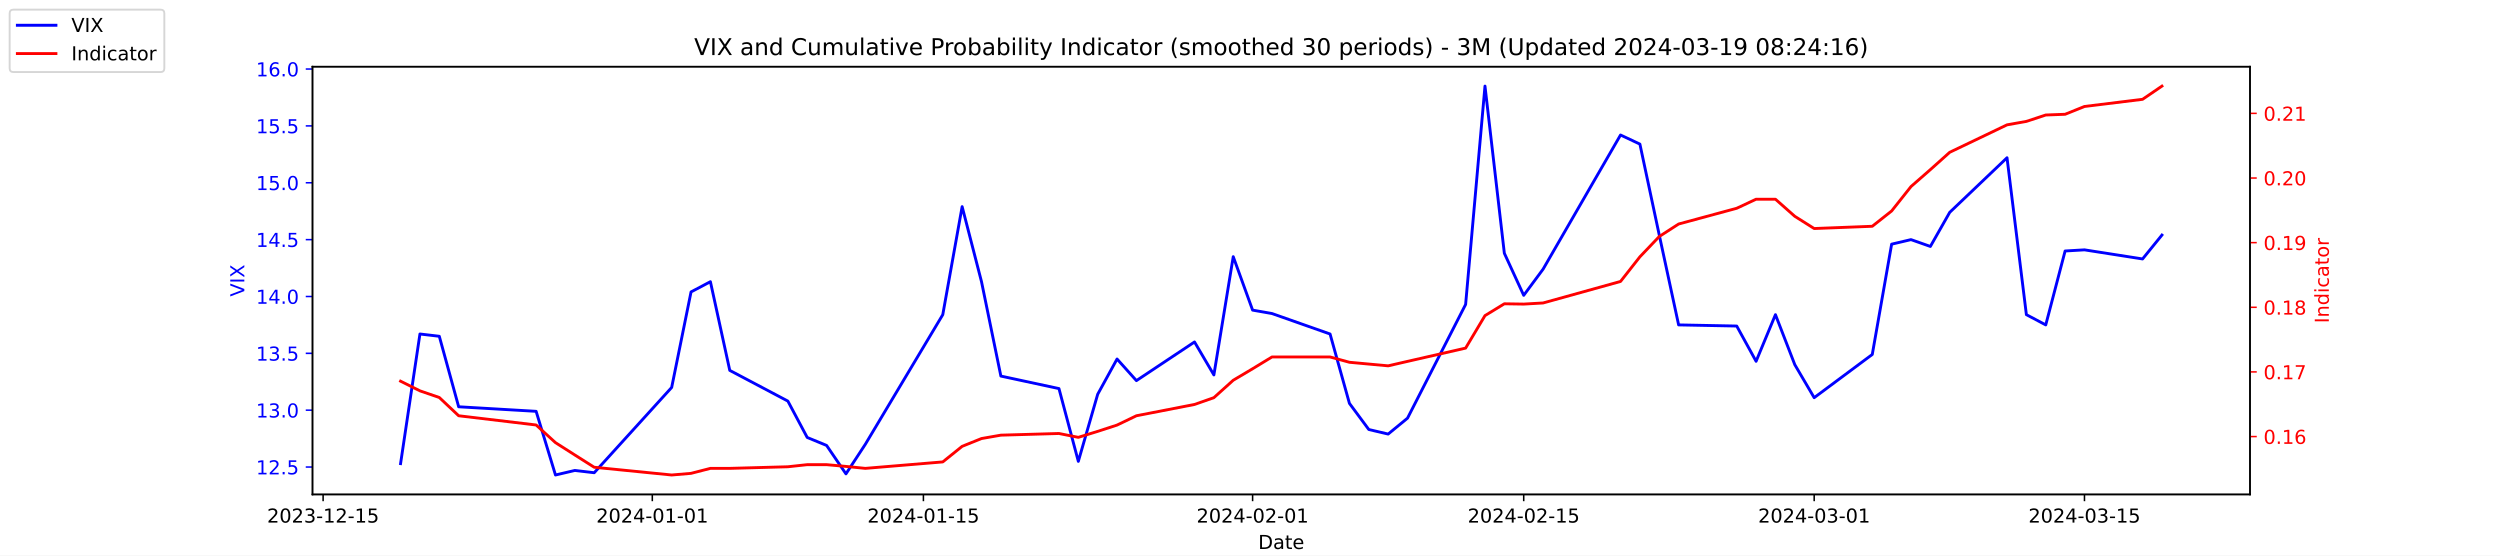
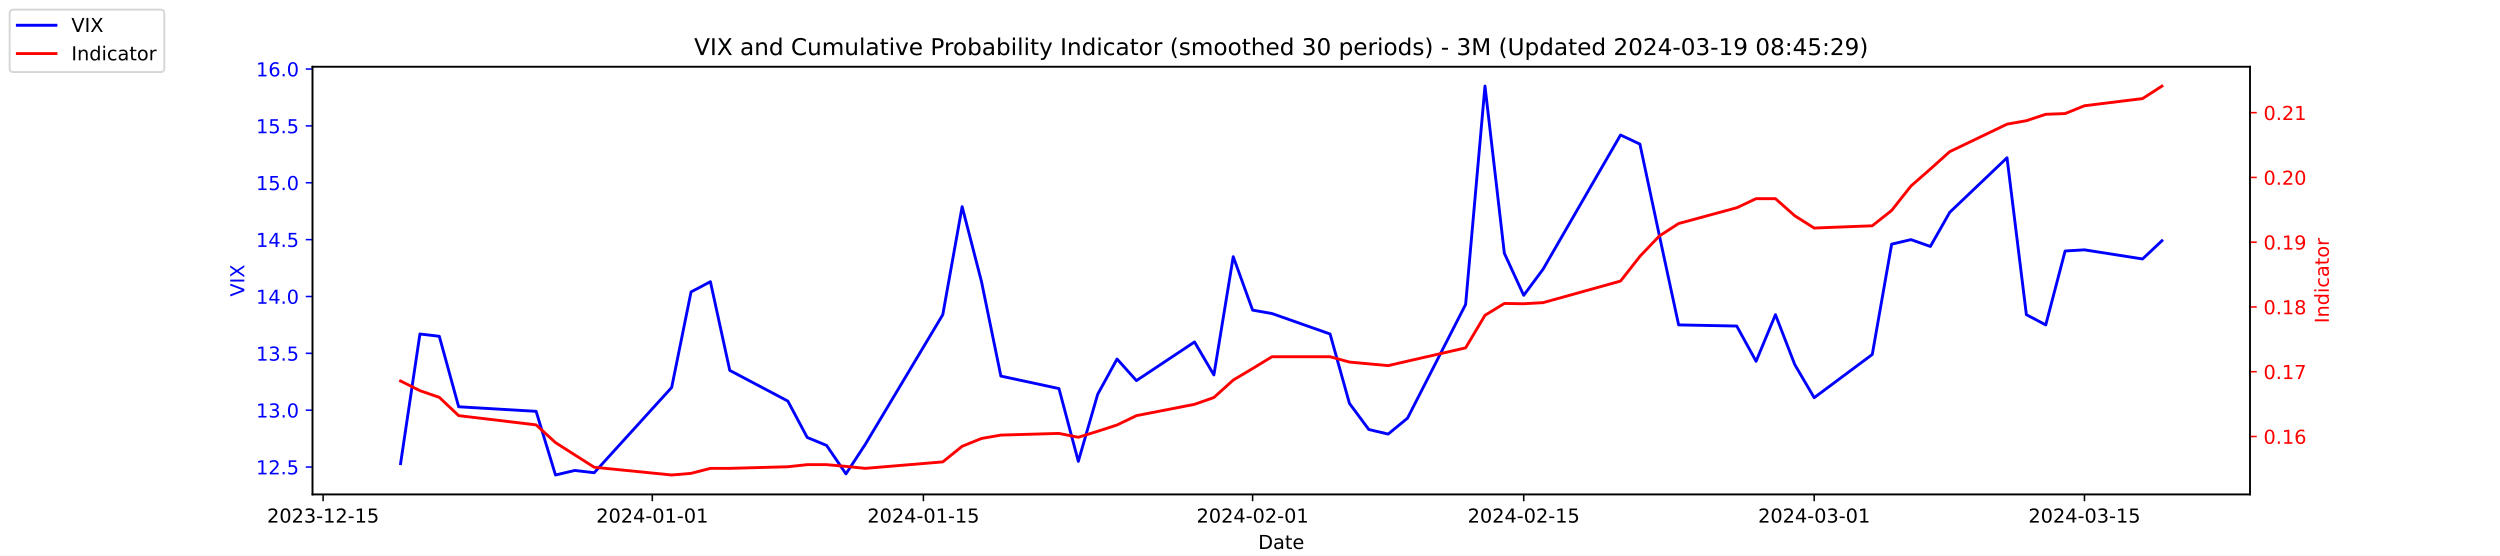
<svg xmlns="http://www.w3.org/2000/svg" xmlns:xlink="http://www.w3.org/1999/xlink" width="1296pt" height="288pt" viewBox="0 0 1296 288" version="1.1">
  <defs>
    <style type="text/css">*{stroke-linejoin: round; stroke-linecap: butt}</style>
  </defs>
  <g id="figure_1">
    <g id="patch_1">
      <path d="M 0 288  L 1296 288  L 1296 0  L 0 0  z " style="fill: #ffffff" />
    </g>
    <g id="axes_1">
      <g id="patch_2">
        <path d="M 162 256.32  L 1166.4 256.32  L 1166.4 34.56  L 162 34.56  z " style="fill: #ffffff" />
      </g>
      <g id="matplotlib.axis_1">
        <g id="xtick_1">
          <g id="line2d_1">
            <defs>
-               <path id="m2b3293a359" d="M 0 0  L 0 3.5  " style="stroke: #000000; stroke-width: 0.8" />
+               <path id="m2bf0162850" d="M 0 0  L 0 3.5  " style="stroke: #000000; stroke-width: 0.8" />
            </defs>
            <g>
-               <use xlink:href="#m2b3293a359" x="167.5" y="256.32" style="stroke: #000000; stroke-width: 0.8" />
+               <use xlink:href="#m2bf0162850" x="167.5" y="256.32" style="stroke: #000000; stroke-width: 0.8" />
            </g>
          </g>
          <g id="text_1">
            <g transform="translate(138.4425 270.9184) scale(0.1 -0.1)">
              <defs>
                <path id="DejaVuSans-32" d="M 1228 531  L 3431 531  L 3431 0  L 469 0  L 469 531  Q 828 903 1448 1529  Q 2069 2156 2228 2338  Q 2531 2678 2651 2914  Q 2772 3150 2772 3378  Q 2772 3750 2511 3984  Q 2250 4219 1831 4219  Q 1534 4219 1204 4116  Q 875 4013 500 3803  L 500 4441  Q 881 4594 1212 4672  Q 1544 4750 1819 4750  Q 2544 4750 2975 4387  Q 3406 4025 3406 3419  Q 3406 3131 3298 2873  Q 3191 2616 2906 2266  Q 2828 2175 2409 1742  Q 1991 1309 1228 531  z " transform="scale(0.015625)" />
                <path id="DejaVuSans-30" d="M 2034 4250  Q 1547 4250 1301 3770  Q 1056 3291 1056 2328  Q 1056 1369 1301 889  Q 1547 409 2034 409  Q 2525 409 2770 889  Q 3016 1369 3016 2328  Q 3016 3291 2770 3770  Q 2525 4250 2034 4250  z M 2034 4750  Q 2819 4750 3233 4129  Q 3647 3509 3647 2328  Q 3647 1150 3233 529  Q 2819 -91 2034 -91  Q 1250 -91 836 529  Q 422 1150 422 2328  Q 422 3509 836 4129  Q 1250 4750 2034 4750  z " transform="scale(0.015625)" />
                <path id="DejaVuSans-33" d="M 2597 2516  Q 3050 2419 3304 2112  Q 3559 1806 3559 1356  Q 3559 666 3084 287  Q 2609 -91 1734 -91  Q 1441 -91 1130 -33  Q 819 25 488 141  L 488 750  Q 750 597 1062 519  Q 1375 441 1716 441  Q 2309 441 2620 675  Q 2931 909 2931 1356  Q 2931 1769 2642 2001  Q 2353 2234 1838 2234  L 1294 2234  L 1294 2753  L 1863 2753  Q 2328 2753 2575 2939  Q 2822 3125 2822 3475  Q 2822 3834 2567 4026  Q 2313 4219 1838 4219  Q 1578 4219 1281 4162  Q 984 4106 628 3988  L 628 4550  Q 988 4650 1302 4700  Q 1616 4750 1894 4750  Q 2613 4750 3031 4423  Q 3450 4097 3450 3541  Q 3450 3153 3228 2886  Q 3006 2619 2597 2516  z " transform="scale(0.015625)" />
                <path id="DejaVuSans-2d" d="M 313 2009  L 1997 2009  L 1997 1497  L 313 1497  L 313 2009  z " transform="scale(0.015625)" />
                <path id="DejaVuSans-31" d="M 794 531  L 1825 531  L 1825 4091  L 703 3866  L 703 4441  L 1819 4666  L 2450 4666  L 2450 531  L 3481 531  L 3481 0  L 794 0  L 794 531  z " transform="scale(0.015625)" />
                <path id="DejaVuSans-35" d="M 691 4666  L 3169 4666  L 3169 4134  L 1269 4134  L 1269 2991  Q 1406 3038 1543 3061  Q 1681 3084 1819 3084  Q 2600 3084 3056 2656  Q 3513 2228 3513 1497  Q 3513 744 3044 326  Q 2575 -91 1722 -91  Q 1428 -91 1123 -41  Q 819 9 494 109  L 494 744  Q 775 591 1075 516  Q 1375 441 1709 441  Q 2250 441 2565 725  Q 2881 1009 2881 1497  Q 2881 1984 2565 2268  Q 2250 2553 1709 2553  Q 1456 2553 1204 2497  Q 953 2441 691 2322  L 691 4666  z " transform="scale(0.015625)" />
              </defs>
              <use xlink:href="#DejaVuSans-32" />
              <use xlink:href="#DejaVuSans-30" x="63.623" />
              <use xlink:href="#DejaVuSans-32" x="127.246" />
              <use xlink:href="#DejaVuSans-33" x="190.869" />
              <use xlink:href="#DejaVuSans-2d" x="254.492" />
              <use xlink:href="#DejaVuSans-31" x="290.576" />
              <use xlink:href="#DejaVuSans-32" x="354.199" />
              <use xlink:href="#DejaVuSans-2d" x="417.822" />
              <use xlink:href="#DejaVuSans-31" x="453.906" />
              <use xlink:href="#DejaVuSans-35" x="517.529" />
            </g>
          </g>
        </g>
        <g id="xtick_2">
          <g id="line2d_2">
            <g>
-               <use xlink:href="#m2b3293a359" x="338.156" y="256.32" style="stroke: #000000; stroke-width: 0.8" />
+               <use xlink:href="#m2bf0162850" x="338.156" y="256.32" style="stroke: #000000; stroke-width: 0.8" />
            </g>
          </g>
          <g id="text_2">
            <g transform="translate(309.098 270.9184) scale(0.1 -0.1)">
              <defs>
                <path id="DejaVuSans-34" d="M 2419 4116  L 825 1625  L 2419 1625  L 2419 4116  z M 2253 4666  L 3047 4666  L 3047 1625  L 3713 1625  L 3713 1100  L 3047 1100  L 3047 0  L 2419 0  L 2419 1100  L 313 1100  L 313 1709  L 2253 4666  z " transform="scale(0.015625)" />
              </defs>
              <use xlink:href="#DejaVuSans-32" />
              <use xlink:href="#DejaVuSans-30" x="63.623" />
              <use xlink:href="#DejaVuSans-32" x="127.246" />
              <use xlink:href="#DejaVuSans-34" x="190.869" />
              <use xlink:href="#DejaVuSans-2d" x="254.492" />
              <use xlink:href="#DejaVuSans-30" x="290.576" />
              <use xlink:href="#DejaVuSans-31" x="354.199" />
              <use xlink:href="#DejaVuSans-2d" x="417.822" />
              <use xlink:href="#DejaVuSans-30" x="453.906" />
              <use xlink:href="#DejaVuSans-31" x="517.529" />
            </g>
          </g>
        </g>
        <g id="xtick_3">
          <g id="line2d_3">
            <g>
-               <use xlink:href="#m2b3293a359" x="478.696" y="256.32" style="stroke: #000000; stroke-width: 0.8" />
+               <use xlink:href="#m2bf0162850" x="478.696" y="256.32" style="stroke: #000000; stroke-width: 0.8" />
            </g>
          </g>
          <g id="text_3">
            <g transform="translate(449.6379 270.9184) scale(0.1 -0.1)">
              <use xlink:href="#DejaVuSans-32" />
              <use xlink:href="#DejaVuSans-30" x="63.623" />
              <use xlink:href="#DejaVuSans-32" x="127.246" />
              <use xlink:href="#DejaVuSans-34" x="190.869" />
              <use xlink:href="#DejaVuSans-2d" x="254.492" />
              <use xlink:href="#DejaVuSans-30" x="290.576" />
              <use xlink:href="#DejaVuSans-31" x="354.199" />
              <use xlink:href="#DejaVuSans-2d" x="417.822" />
              <use xlink:href="#DejaVuSans-31" x="453.906" />
              <use xlink:href="#DejaVuSans-35" x="517.529" />
            </g>
          </g>
        </g>
        <g id="xtick_4">
          <g id="line2d_4">
            <g>
-               <use xlink:href="#m2b3293a359" x="649.351" y="256.32" style="stroke: #000000; stroke-width: 0.8" />
+               <use xlink:href="#m2bf0162850" x="649.351" y="256.32" style="stroke: #000000; stroke-width: 0.8" />
            </g>
          </g>
          <g id="text_4">
            <g transform="translate(620.2935 270.9184) scale(0.1 -0.1)">
              <use xlink:href="#DejaVuSans-32" />
              <use xlink:href="#DejaVuSans-30" x="63.623" />
              <use xlink:href="#DejaVuSans-32" x="127.246" />
              <use xlink:href="#DejaVuSans-34" x="190.869" />
              <use xlink:href="#DejaVuSans-2d" x="254.492" />
              <use xlink:href="#DejaVuSans-30" x="290.576" />
              <use xlink:href="#DejaVuSans-32" x="354.199" />
              <use xlink:href="#DejaVuSans-2d" x="417.822" />
              <use xlink:href="#DejaVuSans-30" x="453.906" />
              <use xlink:href="#DejaVuSans-31" x="517.529" />
            </g>
          </g>
        </g>
        <g id="xtick_5">
          <g id="line2d_5">
            <g>
-               <use xlink:href="#m2b3293a359" x="789.891" y="256.32" style="stroke: #000000; stroke-width: 0.8" />
+               <use xlink:href="#m2bf0162850" x="789.891" y="256.32" style="stroke: #000000; stroke-width: 0.8" />
            </g>
          </g>
          <g id="text_5">
            <g transform="translate(760.8334 270.9184) scale(0.1 -0.1)">
              <use xlink:href="#DejaVuSans-32" />
              <use xlink:href="#DejaVuSans-30" x="63.623" />
              <use xlink:href="#DejaVuSans-32" x="127.246" />
              <use xlink:href="#DejaVuSans-34" x="190.869" />
              <use xlink:href="#DejaVuSans-2d" x="254.492" />
              <use xlink:href="#DejaVuSans-30" x="290.576" />
              <use xlink:href="#DejaVuSans-32" x="354.199" />
              <use xlink:href="#DejaVuSans-2d" x="417.822" />
              <use xlink:href="#DejaVuSans-31" x="453.906" />
              <use xlink:href="#DejaVuSans-35" x="517.529" />
            </g>
          </g>
        </g>
        <g id="xtick_6">
          <g id="line2d_6">
            <g>
-               <use xlink:href="#m2b3293a359" x="940.47" y="256.32" style="stroke: #000000; stroke-width: 0.8" />
+               <use xlink:href="#m2bf0162850" x="940.47" y="256.32" style="stroke: #000000; stroke-width: 0.8" />
            </g>
          </g>
          <g id="text_6">
            <g transform="translate(911.4118 270.9184) scale(0.1 -0.1)">
              <use xlink:href="#DejaVuSans-32" />
              <use xlink:href="#DejaVuSans-30" x="63.623" />
              <use xlink:href="#DejaVuSans-32" x="127.246" />
              <use xlink:href="#DejaVuSans-34" x="190.869" />
              <use xlink:href="#DejaVuSans-2d" x="254.492" />
              <use xlink:href="#DejaVuSans-30" x="290.576" />
              <use xlink:href="#DejaVuSans-33" x="354.199" />
              <use xlink:href="#DejaVuSans-2d" x="417.822" />
              <use xlink:href="#DejaVuSans-30" x="453.906" />
              <use xlink:href="#DejaVuSans-31" x="517.529" />
            </g>
          </g>
        </g>
        <g id="xtick_7">
          <g id="line2d_7">
            <g>
-               <use xlink:href="#m2b3293a359" x="1080.591" y="256.32" style="stroke: #000000; stroke-width: 0.8" />
+               <use xlink:href="#m2bf0162850" x="1080.591" y="256.32" style="stroke: #000000; stroke-width: 0.8" />
            </g>
          </g>
          <g id="text_7">
            <g transform="translate(1051.533 270.9184) scale(0.1 -0.1)">
              <use xlink:href="#DejaVuSans-32" />
              <use xlink:href="#DejaVuSans-30" x="63.623" />
              <use xlink:href="#DejaVuSans-32" x="127.246" />
              <use xlink:href="#DejaVuSans-34" x="190.869" />
              <use xlink:href="#DejaVuSans-2d" x="254.492" />
              <use xlink:href="#DejaVuSans-30" x="290.576" />
              <use xlink:href="#DejaVuSans-33" x="354.199" />
              <use xlink:href="#DejaVuSans-2d" x="417.822" />
              <use xlink:href="#DejaVuSans-31" x="453.906" />
              <use xlink:href="#DejaVuSans-35" x="517.529" />
            </g>
          </g>
        </g>
        <g id="text_8">
          <g transform="translate(652.2492 284.5966) scale(0.1 -0.1)">
            <defs>
              <path id="DejaVuSans-44" d="M 1259 4147  L 1259 519  L 2022 519  Q 2988 519 3436 956  Q 3884 1394 3884 2338  Q 3884 3275 3436 3711  Q 2988 4147 2022 4147  L 1259 4147  z M 628 4666  L 1925 4666  Q 3281 4666 3915 4102  Q 4550 3538 4550 2338  Q 4550 1131 3912 565  Q 3275 0 1925 0  L 628 0  L 628 4666  z " transform="scale(0.015625)" />
              <path id="DejaVuSans-61" d="M 2194 1759  Q 1497 1759 1228 1600  Q 959 1441 959 1056  Q 959 750 1161 570  Q 1363 391 1709 391  Q 2188 391 2477 730  Q 2766 1069 2766 1631  L 2766 1759  L 2194 1759  z M 3341 1997  L 3341 0  L 2766 0  L 2766 531  Q 2569 213 2275 61  Q 1981 -91 1556 -91  Q 1019 -91 701 211  Q 384 513 384 1019  Q 384 1609 779 1909  Q 1175 2209 1959 2209  L 2766 2209  L 2766 2266  Q 2766 2663 2505 2880  Q 2244 3097 1772 3097  Q 1472 3097 1187 3025  Q 903 2953 641 2809  L 641 3341  Q 956 3463 1253 3523  Q 1550 3584 1831 3584  Q 2591 3584 2966 3190  Q 3341 2797 3341 1997  z " transform="scale(0.015625)" />
              <path id="DejaVuSans-74" d="M 1172 4494  L 1172 3500  L 2356 3500  L 2356 3053  L 1172 3053  L 1172 1153  Q 1172 725 1289 603  Q 1406 481 1766 481  L 2356 481  L 2356 0  L 1766 0  Q 1100 0 847 248  Q 594 497 594 1153  L 594 3053  L 172 3053  L 172 3500  L 594 3500  L 594 4494  L 1172 4494  z " transform="scale(0.015625)" />
              <path id="DejaVuSans-65" d="M 3597 1894  L 3597 1613  L 953 1613  Q 991 1019 1311 708  Q 1631 397 2203 397  Q 2534 397 2845 478  Q 3156 559 3463 722  L 3463 178  Q 3153 47 2828 -22  Q 2503 -91 2169 -91  Q 1331 -91 842 396  Q 353 884 353 1716  Q 353 2575 817 3079  Q 1281 3584 2069 3584  Q 2775 3584 3186 3129  Q 3597 2675 3597 1894  z M 3022 2063  Q 3016 2534 2758 2815  Q 2500 3097 2075 3097  Q 1594 3097 1305 2825  Q 1016 2553 972 2059  L 3022 2063  z " transform="scale(0.015625)" />
            </defs>
            <use xlink:href="#DejaVuSans-44" />
            <use xlink:href="#DejaVuSans-61" x="77.002" />
            <use xlink:href="#DejaVuSans-74" x="138.281" />
            <use xlink:href="#DejaVuSans-65" x="177.49" />
          </g>
        </g>
      </g>
      <g id="matplotlib.axis_2">
        <g id="ytick_1">
          <g id="line2d_8">
            <defs>
-               <path id="m895f88e150" d="M 0 0  L -3.5 0  " style="stroke: #0000ff; stroke-width: 0.8" />
+               <path id="m5b3fc1b1dc" d="M 0 0  L -3.5 0  " style="stroke: #0000ff; stroke-width: 0.8" />
            </defs>
            <g>
-               <use xlink:href="#m895f88e150" x="162" y="242.114" style="fill: #0000ff; stroke: #0000ff; stroke-width: 0.8" />
+               <use xlink:href="#m5b3fc1b1dc" x="162" y="242.114" style="fill: #0000ff; stroke: #0000ff; stroke-width: 0.8" />
            </g>
          </g>
          <g id="text_9">
            <g style="fill: #0000ff" transform="translate(132.7344 245.9129) scale(0.1 -0.1)">
              <defs>
                <path id="DejaVuSans-2e" d="M 684 794  L 1344 794  L 1344 0  L 684 0  L 684 794  z " transform="scale(0.015625)" />
              </defs>
              <use xlink:href="#DejaVuSans-31" />
              <use xlink:href="#DejaVuSans-32" x="63.623" />
              <use xlink:href="#DejaVuSans-2e" x="127.246" />
              <use xlink:href="#DejaVuSans-35" x="159.033" />
            </g>
          </g>
        </g>
        <g id="ytick_2">
          <g id="line2d_9">
            <g>
-               <use xlink:href="#m895f88e150" x="162" y="212.64" style="fill: #0000ff; stroke: #0000ff; stroke-width: 0.8" />
+               <use xlink:href="#m5b3fc1b1dc" x="162" y="212.64" style="fill: #0000ff; stroke: #0000ff; stroke-width: 0.8" />
            </g>
          </g>
          <g id="text_10">
            <g style="fill: #0000ff" transform="translate(132.7344 216.4392) scale(0.1 -0.1)">
              <use xlink:href="#DejaVuSans-31" />
              <use xlink:href="#DejaVuSans-33" x="63.623" />
              <use xlink:href="#DejaVuSans-2e" x="127.246" />
              <use xlink:href="#DejaVuSans-30" x="159.033" />
            </g>
          </g>
        </g>
        <g id="ytick_3">
          <g id="line2d_10">
            <g>
-               <use xlink:href="#m895f88e150" x="162" y="183.166" style="fill: #0000ff; stroke: #0000ff; stroke-width: 0.8" />
+               <use xlink:href="#m5b3fc1b1dc" x="162" y="183.166" style="fill: #0000ff; stroke: #0000ff; stroke-width: 0.8" />
            </g>
          </g>
          <g id="text_11">
            <g style="fill: #0000ff" transform="translate(132.7344 186.9656) scale(0.1 -0.1)">
              <use xlink:href="#DejaVuSans-31" />
              <use xlink:href="#DejaVuSans-33" x="63.623" />
              <use xlink:href="#DejaVuSans-2e" x="127.246" />
              <use xlink:href="#DejaVuSans-35" x="159.033" />
            </g>
          </g>
        </g>
        <g id="ytick_4">
          <g id="line2d_11">
            <g>
-               <use xlink:href="#m895f88e150" x="162" y="153.693" style="fill: #0000ff; stroke: #0000ff; stroke-width: 0.8" />
+               <use xlink:href="#m5b3fc1b1dc" x="162" y="153.693" style="fill: #0000ff; stroke: #0000ff; stroke-width: 0.8" />
            </g>
          </g>
          <g id="text_12">
            <g style="fill: #0000ff" transform="translate(132.7344 157.4919) scale(0.1 -0.1)">
              <use xlink:href="#DejaVuSans-31" />
              <use xlink:href="#DejaVuSans-34" x="63.623" />
              <use xlink:href="#DejaVuSans-2e" x="127.246" />
              <use xlink:href="#DejaVuSans-30" x="159.033" />
            </g>
          </g>
        </g>
        <g id="ytick_5">
          <g id="line2d_12">
            <g>
-               <use xlink:href="#m895f88e150" x="162" y="124.219" style="fill: #0000ff; stroke: #0000ff; stroke-width: 0.8" />
+               <use xlink:href="#m5b3fc1b1dc" x="162" y="124.219" style="fill: #0000ff; stroke: #0000ff; stroke-width: 0.8" />
            </g>
          </g>
          <g id="text_13">
            <g style="fill: #0000ff" transform="translate(132.7344 128.0182) scale(0.1 -0.1)">
              <use xlink:href="#DejaVuSans-31" />
              <use xlink:href="#DejaVuSans-34" x="63.623" />
              <use xlink:href="#DejaVuSans-2e" x="127.246" />
              <use xlink:href="#DejaVuSans-35" x="159.033" />
            </g>
          </g>
        </g>
        <g id="ytick_6">
          <g id="line2d_13">
            <g>
-               <use xlink:href="#m895f88e150" x="162" y="94.745" style="fill: #0000ff; stroke: #0000ff; stroke-width: 0.8" />
+               <use xlink:href="#m5b3fc1b1dc" x="162" y="94.745" style="fill: #0000ff; stroke: #0000ff; stroke-width: 0.8" />
            </g>
          </g>
          <g id="text_14">
            <g style="fill: #0000ff" transform="translate(132.7344 98.5445) scale(0.1 -0.1)">
              <use xlink:href="#DejaVuSans-31" />
              <use xlink:href="#DejaVuSans-35" x="63.623" />
              <use xlink:href="#DejaVuSans-2e" x="127.246" />
              <use xlink:href="#DejaVuSans-30" x="159.033" />
            </g>
          </g>
        </g>
        <g id="ytick_7">
          <g id="line2d_14">
            <g>
-               <use xlink:href="#m895f88e150" x="162" y="65.272" style="fill: #0000ff; stroke: #0000ff; stroke-width: 0.8" />
+               <use xlink:href="#m5b3fc1b1dc" x="162" y="65.272" style="fill: #0000ff; stroke: #0000ff; stroke-width: 0.8" />
            </g>
          </g>
          <g id="text_15">
            <g style="fill: #0000ff" transform="translate(132.7344 69.07082) scale(0.1 -0.1)">
              <use xlink:href="#DejaVuSans-31" />
              <use xlink:href="#DejaVuSans-35" x="63.623" />
              <use xlink:href="#DejaVuSans-2e" x="127.246" />
              <use xlink:href="#DejaVuSans-35" x="159.033" />
            </g>
          </g>
        </g>
        <g id="ytick_8">
          <g id="line2d_15">
            <g>
-               <use xlink:href="#m895f88e150" x="162" y="35.798" style="fill: #0000ff; stroke: #0000ff; stroke-width: 0.8" />
+               <use xlink:href="#m5b3fc1b1dc" x="162" y="35.798" style="fill: #0000ff; stroke: #0000ff; stroke-width: 0.8" />
            </g>
          </g>
          <g id="text_16">
            <g style="fill: #0000ff" transform="translate(132.7344 39.59714) scale(0.1 -0.1)">
              <defs>
                <path id="DejaVuSans-36" d="M 2113 2584  Q 1688 2584 1439 2293  Q 1191 2003 1191 1497  Q 1191 994 1439 701  Q 1688 409 2113 409  Q 2538 409 2786 701  Q 3034 994 3034 1497  Q 3034 2003 2786 2293  Q 2538 2584 2113 2584  z M 3366 4563  L 3366 3988  Q 3128 4100 2886 4159  Q 2644 4219 2406 4219  Q 1781 4219 1451 3797  Q 1122 3375 1075 2522  Q 1259 2794 1537 2939  Q 1816 3084 2150 3084  Q 2853 3084 3261 2657  Q 3669 2231 3669 1497  Q 3669 778 3244 343  Q 2819 -91 2113 -91  Q 1303 -91 875 529  Q 447 1150 447 2328  Q 447 3434 972 4092  Q 1497 4750 2381 4750  Q 2619 4750 2861 4703  Q 3103 4656 3366 4563  z " transform="scale(0.015625)" />
              </defs>
              <use xlink:href="#DejaVuSans-31" />
              <use xlink:href="#DejaVuSans-36" x="63.623" />
              <use xlink:href="#DejaVuSans-2e" x="127.246" />
              <use xlink:href="#DejaVuSans-30" x="159.033" />
            </g>
          </g>
        </g>
        <g id="text_17">
          <g style="fill: #0000ff" transform="translate(126.6547 153.7603) rotate(-90) scale(0.1 -0.1)">
            <defs>
              <path id="DejaVuSans-56" d="M 1831 0  L 50 4666  L 709 4666  L 2188 738  L 3669 4666  L 4325 4666  L 2547 0  L 1831 0  z " transform="scale(0.015625)" />
              <path id="DejaVuSans-49" d="M 628 4666  L 1259 4666  L 1259 0  L 628 0  L 628 4666  z " transform="scale(0.015625)" />
              <path id="DejaVuSans-58" d="M 403 4666  L 1081 4666  L 2241 2931  L 3406 4666  L 4084 4666  L 2584 2425  L 4184 0  L 3506 0  L 2194 1984  L 872 0  L 191 0  L 1856 2491  L 403 4666  z " transform="scale(0.015625)" />
            </defs>
            <use xlink:href="#DejaVuSans-56" />
            <use xlink:href="#DejaVuSans-49" x="68.408" />
            <use xlink:href="#DejaVuSans-58" x="97.9" />
          </g>
        </g>
      </g>
      <g id="line2d_16">
-         <path d="M 207.655 240.345  L 217.693 173.145  L 227.732 174.324  L 237.77 210.872  L 277.924 213.23  L 287.963 246.24  L 298.002 243.882  L 308.04 245.061  L 348.194 200.851  L 358.233 151.335  L 368.272 146.029  L 378.31 192.008  L 408.426 207.924  L 418.464 226.787  L 428.503 230.914  L 438.541 245.651  L 448.58 230.324  L 488.734 163.124  L 498.773 107.124  L 508.811 146.029  L 518.85 194.956  L 548.966 201.44  L 559.004 239.166  L 569.043 204.387  L 579.081 186.114  L 589.12 197.314  L 619.236 177.272  L 629.274 194.366  L 639.313 133.061  L 649.351 160.766  L 659.39 162.535  L 689.506 173.145  L 699.544 209.103  L 709.583 222.661  L 719.621 225.019  L 729.66 216.766  L 759.775 157.819  L 769.814 44.64  L 779.853 131.293  L 789.891 153.103  L 799.93 139.545  L 840.084 69.987  L 850.123 74.703  L 860.161 121.861  L 870.2 168.429  L 900.315 169.019  L 910.354 187.293  L 920.392 163.124  L 930.431 189.061  L 940.47 206.156  L 970.585 183.756  L 980.624 126.577  L 990.662 124.219  L 1000.701 127.756  L 1010.74 110.072  L 1040.437 81.777  L 1050.476 163.124  L 1060.514 168.429  L 1070.553 130.114  L 1080.591 129.524  L 1110.707 134.24  L 1120.745 121.861  " clip-path="url(#p875b101fcc)" style="fill: none; stroke: #0000ff; stroke-width: 1.5; stroke-linecap: square" />
+         <path d="M 207.655 240.345  L 217.693 173.145  L 227.732 174.324  L 237.77 210.872  L 277.924 213.23  L 287.963 246.24  L 298.002 243.882  L 308.04 245.061  L 348.194 200.851  L 358.233 151.335  L 368.272 146.029  L 378.31 192.008  L 408.426 207.924  L 418.464 226.787  L 428.503 230.914  L 438.541 245.651  L 448.58 230.324  L 488.734 163.124  L 498.773 107.124  L 508.811 146.029  L 518.85 194.956  L 548.966 201.44  L 559.004 239.166  L 569.043 204.387  L 579.081 186.114  L 589.12 197.314  L 619.236 177.272  L 629.274 194.366  L 639.313 133.061  L 649.351 160.766  L 659.39 162.535  L 689.506 173.145  L 699.544 209.103  L 709.583 222.661  L 719.621 225.019  L 729.66 216.766  L 759.775 157.819  L 769.814 44.64  L 779.853 131.293  L 789.891 153.103  L 799.93 139.545  L 840.084 69.987  L 850.123 74.703  L 860.161 121.861  L 870.2 168.429  L 900.315 169.019  L 910.354 187.293  L 920.392 163.124  L 930.431 189.061  L 940.47 206.156  L 970.585 183.756  L 980.624 126.577  L 990.662 124.219  L 1000.701 127.756  L 1010.74 110.072  L 1040.437 81.777  L 1050.476 163.124  L 1060.514 168.429  L 1070.553 130.114  L 1080.591 129.524  L 1110.707 134.24  L 1120.745 124.808  " clip-path="url(#pa8d2c2472b)" style="fill: none; stroke: #0000ff; stroke-width: 1.5; stroke-linecap: square" />
      </g>
      <g id="patch_3">
        <path d="M 162 256.32  L 162 34.56  " style="fill: none; stroke: #000000; stroke-width: 0.8; stroke-linejoin: miter; stroke-linecap: square" />
      </g>
      <g id="patch_4">
        <path d="M 1166.4 256.32  L 1166.4 34.56  " style="fill: none; stroke: #000000; stroke-width: 0.8; stroke-linejoin: miter; stroke-linecap: square" />
      </g>
      <g id="patch_5">
        <path d="M 162 256.32  L 1166.4 256.32  " style="fill: none; stroke: #000000; stroke-width: 0.8; stroke-linejoin: miter; stroke-linecap: square" />
      </g>
      <g id="patch_6">
        <path d="M 162 34.56  L 1166.4 34.56  " style="fill: none; stroke: #000000; stroke-width: 0.8; stroke-linejoin: miter; stroke-linecap: square" />
      </g>
    </g>
    <g id="axes_2">
      <g id="matplotlib.axis_3">
        <g id="ytick_9">
          <g id="line2d_17">
            <defs>
-               <path id="m3405a2c660" d="M 0 0  L 3.5 0  " style="stroke: #ff0000; stroke-width: 0.8" />
+               <path id="mfa1395bc75" d="M 0 0  L 3.5 0  " style="stroke: #ff0000; stroke-width: 0.8" />
            </defs>
            <g>
-               <use xlink:href="#m3405a2c660" x="1166.4" y="226.311" style="fill: #ff0000; stroke: #ff0000; stroke-width: 0.8" />
+               <use xlink:href="#mfa1395bc75" x="1166.4" y="226.272" style="fill: #ff0000; stroke: #ff0000; stroke-width: 0.8" />
            </g>
          </g>
          <g id="text_18">
-             <g style="fill: #ff0000" transform="translate(1173.4 230.1107) scale(0.1 -0.1)">
+             <g style="fill: #ff0000" transform="translate(1173.4 230.0713) scale(0.1 -0.1)">
              <use xlink:href="#DejaVuSans-30" />
              <use xlink:href="#DejaVuSans-2e" x="63.623" />
              <use xlink:href="#DejaVuSans-31" x="95.41" />
              <use xlink:href="#DejaVuSans-36" x="159.033" />
            </g>
          </g>
        </g>
        <g id="ytick_10">
          <g id="line2d_18">
            <g>
-               <use xlink:href="#m3405a2c660" x="1166.4" y="192.805" style="fill: #ff0000; stroke: #ff0000; stroke-width: 0.8" />
+               <use xlink:href="#mfa1395bc75" x="1166.4" y="192.7" style="fill: #ff0000; stroke: #ff0000; stroke-width: 0.8" />
            </g>
          </g>
          <g id="text_19">
-             <g style="fill: #ff0000" transform="translate(1173.4 196.6044) scale(0.1 -0.1)">
+             <g style="fill: #ff0000" transform="translate(1173.4 196.4987) scale(0.1 -0.1)">
              <defs>
                <path id="DejaVuSans-37" d="M 525 4666  L 3525 4666  L 3525 4397  L 1831 0  L 1172 0  L 2766 4134  L 525 4134  L 525 4666  z " transform="scale(0.015625)" />
              </defs>
              <use xlink:href="#DejaVuSans-30" />
              <use xlink:href="#DejaVuSans-2e" x="63.623" />
              <use xlink:href="#DejaVuSans-31" x="95.41" />
              <use xlink:href="#DejaVuSans-37" x="159.033" />
            </g>
          </g>
        </g>
        <g id="ytick_11">
          <g id="line2d_19">
            <g>
-               <use xlink:href="#m3405a2c660" x="1166.4" y="159.299" style="fill: #ff0000; stroke: #ff0000; stroke-width: 0.8" />
+               <use xlink:href="#mfa1395bc75" x="1166.4" y="159.127" style="fill: #ff0000; stroke: #ff0000; stroke-width: 0.8" />
            </g>
          </g>
          <g id="text_20">
-             <g style="fill: #ff0000" transform="translate(1173.4 163.098) scale(0.1 -0.1)">
+             <g style="fill: #ff0000" transform="translate(1173.4 162.9262) scale(0.1 -0.1)">
              <defs>
                <path id="DejaVuSans-38" d="M 2034 2216  Q 1584 2216 1326 1975  Q 1069 1734 1069 1313  Q 1069 891 1326 650  Q 1584 409 2034 409  Q 2484 409 2743 651  Q 3003 894 3003 1313  Q 3003 1734 2745 1975  Q 2488 2216 2034 2216  z M 1403 2484  Q 997 2584 770 2862  Q 544 3141 544 3541  Q 544 4100 942 4425  Q 1341 4750 2034 4750  Q 2731 4750 3128 4425  Q 3525 4100 3525 3541  Q 3525 3141 3298 2862  Q 3072 2584 2669 2484  Q 3125 2378 3379 2068  Q 3634 1759 3634 1313  Q 3634 634 3220 271  Q 2806 -91 2034 -91  Q 1263 -91 848 271  Q 434 634 434 1313  Q 434 1759 690 2068  Q 947 2378 1403 2484  z M 1172 3481  Q 1172 3119 1398 2916  Q 1625 2713 2034 2713  Q 2441 2713 2670 2916  Q 2900 3119 2900 3481  Q 2900 3844 2670 4047  Q 2441 4250 2034 4250  Q 1625 4250 1398 4047  Q 1172 3844 1172 3481  z " transform="scale(0.015625)" />
              </defs>
              <use xlink:href="#DejaVuSans-30" />
              <use xlink:href="#DejaVuSans-2e" x="63.623" />
              <use xlink:href="#DejaVuSans-31" x="95.41" />
              <use xlink:href="#DejaVuSans-38" x="159.033" />
            </g>
          </g>
        </g>
        <g id="ytick_12">
          <g id="line2d_20">
            <g>
-               <use xlink:href="#m3405a2c660" x="1166.4" y="125.792" style="fill: #ff0000; stroke: #ff0000; stroke-width: 0.8" />
+               <use xlink:href="#mfa1395bc75" x="1166.4" y="125.554" style="fill: #ff0000; stroke: #ff0000; stroke-width: 0.8" />
            </g>
          </g>
          <g id="text_21">
-             <g style="fill: #ff0000" transform="translate(1173.4 129.5917) scale(0.1 -0.1)">
+             <g style="fill: #ff0000" transform="translate(1173.4 129.3536) scale(0.1 -0.1)">
              <defs>
                <path id="DejaVuSans-39" d="M 703 97  L 703 672  Q 941 559 1184 500  Q 1428 441 1663 441  Q 2288 441 2617 861  Q 2947 1281 2994 2138  Q 2813 1869 2534 1725  Q 2256 1581 1919 1581  Q 1219 1581 811 2004  Q 403 2428 403 3163  Q 403 3881 828 4315  Q 1253 4750 1959 4750  Q 2769 4750 3195 4129  Q 3622 3509 3622 2328  Q 3622 1225 3098 567  Q 2575 -91 1691 -91  Q 1453 -91 1209 -44  Q 966 3 703 97  z M 1959 2075  Q 2384 2075 2632 2365  Q 2881 2656 2881 3163  Q 2881 3666 2632 3958  Q 2384 4250 1959 4250  Q 1534 4250 1286 3958  Q 1038 3666 1038 3163  Q 1038 2656 1286 2365  Q 1534 2075 1959 2075  z " transform="scale(0.015625)" />
              </defs>
              <use xlink:href="#DejaVuSans-30" />
              <use xlink:href="#DejaVuSans-2e" x="63.623" />
              <use xlink:href="#DejaVuSans-31" x="95.41" />
              <use xlink:href="#DejaVuSans-39" x="159.033" />
            </g>
          </g>
        </g>
        <g id="ytick_13">
          <g id="line2d_21">
            <g>
-               <use xlink:href="#m3405a2c660" x="1166.4" y="92.286" style="fill: #ff0000; stroke: #ff0000; stroke-width: 0.8" />
+               <use xlink:href="#mfa1395bc75" x="1166.4" y="91.982" style="fill: #ff0000; stroke: #ff0000; stroke-width: 0.8" />
            </g>
          </g>
          <g id="text_22">
-             <g style="fill: #ff0000" transform="translate(1173.4 96.08532) scale(0.1 -0.1)">
+             <g style="fill: #ff0000" transform="translate(1173.4 95.78102) scale(0.1 -0.1)">
              <use xlink:href="#DejaVuSans-30" />
              <use xlink:href="#DejaVuSans-2e" x="63.623" />
              <use xlink:href="#DejaVuSans-32" x="95.41" />
              <use xlink:href="#DejaVuSans-30" x="159.033" />
            </g>
          </g>
        </g>
        <g id="ytick_14">
          <g id="line2d_22">
            <g>
-               <use xlink:href="#m3405a2c660" x="1166.4" y="58.78" style="fill: #ff0000; stroke: #ff0000; stroke-width: 0.8" />
+               <use xlink:href="#mfa1395bc75" x="1166.4" y="58.409" style="fill: #ff0000; stroke: #ff0000; stroke-width: 0.8" />
            </g>
          </g>
          <g id="text_23">
-             <g style="fill: #ff0000" transform="translate(1173.4 62.57898) scale(0.1 -0.1)">
+             <g style="fill: #ff0000" transform="translate(1173.4 62.20844) scale(0.1 -0.1)">
              <use xlink:href="#DejaVuSans-30" />
              <use xlink:href="#DejaVuSans-2e" x="63.623" />
              <use xlink:href="#DejaVuSans-32" x="95.41" />
              <use xlink:href="#DejaVuSans-31" x="159.033" />
            </g>
          </g>
        </g>
        <g id="text_24">
          <g style="fill: #ff0000" transform="translate(1207.264 167.5353) rotate(-90) scale(0.1 -0.1)">
            <defs>
              <path id="DejaVuSans-6e" d="M 3513 2113  L 3513 0  L 2938 0  L 2938 2094  Q 2938 2591 2744 2837  Q 2550 3084 2163 3084  Q 1697 3084 1428 2787  Q 1159 2491 1159 1978  L 1159 0  L 581 0  L 581 3500  L 1159 3500  L 1159 2956  Q 1366 3272 1645 3428  Q 1925 3584 2291 3584  Q 2894 3584 3203 3211  Q 3513 2838 3513 2113  z " transform="scale(0.015625)" />
              <path id="DejaVuSans-64" d="M 2906 2969  L 2906 4863  L 3481 4863  L 3481 0  L 2906 0  L 2906 525  Q 2725 213 2448 61  Q 2172 -91 1784 -91  Q 1150 -91 751 415  Q 353 922 353 1747  Q 353 2572 751 3078  Q 1150 3584 1784 3584  Q 2172 3584 2448 3432  Q 2725 3281 2906 2969  z M 947 1747  Q 947 1113 1208 752  Q 1469 391 1925 391  Q 2381 391 2643 752  Q 2906 1113 2906 1747  Q 2906 2381 2643 2742  Q 2381 3103 1925 3103  Q 1469 3103 1208 2742  Q 947 2381 947 1747  z " transform="scale(0.015625)" />
              <path id="DejaVuSans-69" d="M 603 3500  L 1178 3500  L 1178 0  L 603 0  L 603 3500  z M 603 4863  L 1178 4863  L 1178 4134  L 603 4134  L 603 4863  z " transform="scale(0.015625)" />
              <path id="DejaVuSans-63" d="M 3122 3366  L 3122 2828  Q 2878 2963 2633 3030  Q 2388 3097 2138 3097  Q 1578 3097 1268 2742  Q 959 2388 959 1747  Q 959 1106 1268 751  Q 1578 397 2138 397  Q 2388 397 2633 464  Q 2878 531 3122 666  L 3122 134  Q 2881 22 2623 -34  Q 2366 -91 2075 -91  Q 1284 -91 818 406  Q 353 903 353 1747  Q 353 2603 823 3093  Q 1294 3584 2113 3584  Q 2378 3584 2631 3529  Q 2884 3475 3122 3366  z " transform="scale(0.015625)" />
              <path id="DejaVuSans-6f" d="M 1959 3097  Q 1497 3097 1228 2736  Q 959 2375 959 1747  Q 959 1119 1226 758  Q 1494 397 1959 397  Q 2419 397 2687 759  Q 2956 1122 2956 1747  Q 2956 2369 2687 2733  Q 2419 3097 1959 3097  z M 1959 3584  Q 2709 3584 3137 3096  Q 3566 2609 3566 1747  Q 3566 888 3137 398  Q 2709 -91 1959 -91  Q 1206 -91 779 398  Q 353 888 353 1747  Q 353 2609 779 3096  Q 1206 3584 1959 3584  z " transform="scale(0.015625)" />
              <path id="DejaVuSans-72" d="M 2631 2963  Q 2534 3019 2420 3045  Q 2306 3072 2169 3072  Q 1681 3072 1420 2755  Q 1159 2438 1159 1844  L 1159 0  L 581 0  L 581 3500  L 1159 3500  L 1159 2956  Q 1341 3275 1631 3429  Q 1922 3584 2338 3584  Q 2397 3584 2469 3576  Q 2541 3569 2628 3553  L 2631 2963  z " transform="scale(0.015625)" />
            </defs>
            <use xlink:href="#DejaVuSans-49" />
            <use xlink:href="#DejaVuSans-6e" x="29.492" />
            <use xlink:href="#DejaVuSans-64" x="92.871" />
            <use xlink:href="#DejaVuSans-69" x="156.348" />
            <use xlink:href="#DejaVuSans-63" x="184.131" />
            <use xlink:href="#DejaVuSans-61" x="239.111" />
            <use xlink:href="#DejaVuSans-74" x="300.391" />
            <use xlink:href="#DejaVuSans-6f" x="339.6" />
            <use xlink:href="#DejaVuSans-72" x="400.781" />
          </g>
        </g>
      </g>
      <g id="line2d_23">
-         <path d="M 207.655 197.605  L 217.693 202.613  L 227.732 206.063  L 237.77 215.529  L 277.924 220.315  L 287.963 229.466  L 298.002 235.867  L 308.04 242.225  L 348.194 246.24  L 358.233 245.386  L 368.272 242.803  L 378.31 242.803  L 408.426 241.972  L 418.464 240.881  L 428.503 240.881  L 438.541 241.79  L 448.58 242.803  L 488.734 239.456  L 498.773 231.38  L 508.811 227.341  L 518.85 225.586  L 548.966 224.723  L 559.004 226.718  L 569.043 223.619  L 579.081 220.355  L 589.12 215.529  L 619.236 209.67  L 629.274 206.148  L 639.313 197.116  L 649.351 191.163  L 659.39 185.053  L 689.506 185.053  L 699.544 187.804  L 709.583 188.729  L 719.621 189.65  L 729.66 187.34  L 759.775 180.458  L 769.814 163.614  L 779.853 157.483  L 789.891 157.641  L 799.93 157.062  L 840.084 145.905  L 850.123 133.132  L 860.161 122.606  L 870.2 116.131  L 900.315 107.968  L 910.354 103.274  L 920.392 103.274  L 930.431 112.143  L 940.47 118.47  L 970.585 117.303  L 980.624 109.367  L 990.662 96.709  L 1000.701 87.934  L 1010.74 78.945  L 1040.437 64.722  L 1050.476 62.931  L 1060.514 59.62  L 1070.553 59.241  L 1080.591 55.197  L 1110.707 51.486  L 1120.745 44.64  " clip-path="url(#p875b101fcc)" style="fill: none; stroke: #ff0000; stroke-width: 1.5; stroke-linecap: square" />
+         <path d="M 207.655 197.509  L 217.693 202.527  L 227.732 205.983  L 237.77 215.468  L 277.924 220.264  L 287.963 229.433  L 298.002 235.847  L 308.04 242.217  L 348.194 246.24  L 358.233 245.384  L 368.272 242.797  L 378.31 242.797  L 408.426 241.963  L 418.464 240.871  L 428.503 240.871  L 438.541 241.781  L 448.58 242.797  L 488.734 239.442  L 498.773 231.351  L 508.811 227.303  L 518.85 225.545  L 548.966 224.68  L 559.004 226.68  L 569.043 223.575  L 579.081 220.304  L 589.12 215.468  L 619.236 209.598  L 629.274 206.069  L 639.313 197.018  L 649.351 191.054  L 659.39 184.932  L 689.506 184.932  L 699.544 187.688  L 709.583 188.615  L 719.621 189.538  L 729.66 187.223  L 759.775 180.328  L 769.814 163.451  L 779.853 157.308  L 789.891 157.466  L 799.93 156.886  L 840.084 145.707  L 850.123 132.909  L 860.161 122.362  L 870.2 115.874  L 900.315 107.695  L 910.354 102.991  L 920.392 102.991  L 930.431 111.878  L 940.47 118.218  L 970.585 117.048  L 980.624 109.096  L 990.662 96.413  L 1000.701 87.621  L 1010.74 78.615  L 1040.437 64.363  L 1050.476 62.569  L 1060.514 59.251  L 1070.553 58.872  L 1080.591 54.819  L 1110.707 51.101  L 1120.745 44.64  " clip-path="url(#pa8d2c2472b)" style="fill: none; stroke: #ff0000; stroke-width: 1.5; stroke-linecap: square" />
      </g>
      <g id="patch_7">
        <path d="M 162 256.32  L 162 34.56  " style="fill: none; stroke: #000000; stroke-width: 0.8; stroke-linejoin: miter; stroke-linecap: square" />
      </g>
      <g id="patch_8">
        <path d="M 1166.4 256.32  L 1166.4 34.56  " style="fill: none; stroke: #000000; stroke-width: 0.8; stroke-linejoin: miter; stroke-linecap: square" />
      </g>
      <g id="patch_9">
        <path d="M 162 256.32  L 1166.4 256.32  " style="fill: none; stroke: #000000; stroke-width: 0.8; stroke-linejoin: miter; stroke-linecap: square" />
      </g>
      <g id="patch_10">
        <path d="M 162 34.56  L 1166.4 34.56  " style="fill: none; stroke: #000000; stroke-width: 0.8; stroke-linejoin: miter; stroke-linecap: square" />
      </g>
      <g id="text_25">
        <g transform="translate(359.8481 28.56) scale(0.12 -0.12)">
          <defs>
            <path id="DejaVuSans-20" transform="scale(0.015625)" />
            <path id="DejaVuSans-43" d="M 4122 4306  L 4122 3641  Q 3803 3938 3442 4084  Q 3081 4231 2675 4231  Q 1875 4231 1450 3742  Q 1025 3253 1025 2328  Q 1025 1406 1450 917  Q 1875 428 2675 428  Q 3081 428 3442 575  Q 3803 722 4122 1019  L 4122 359  Q 3791 134 3420 21  Q 3050 -91 2638 -91  Q 1578 -91 968 557  Q 359 1206 359 2328  Q 359 3453 968 4101  Q 1578 4750 2638 4750  Q 3056 4750 3426 4639  Q 3797 4528 4122 4306  z " transform="scale(0.015625)" />
            <path id="DejaVuSans-75" d="M 544 1381  L 544 3500  L 1119 3500  L 1119 1403  Q 1119 906 1312 657  Q 1506 409 1894 409  Q 2359 409 2629 706  Q 2900 1003 2900 1516  L 2900 3500  L 3475 3500  L 3475 0  L 2900 0  L 2900 538  Q 2691 219 2414 64  Q 2138 -91 1772 -91  Q 1169 -91 856 284  Q 544 659 544 1381  z M 1991 3584  L 1991 3584  z " transform="scale(0.015625)" />
            <path id="DejaVuSans-6d" d="M 3328 2828  Q 3544 3216 3844 3400  Q 4144 3584 4550 3584  Q 5097 3584 5394 3201  Q 5691 2819 5691 2113  L 5691 0  L 5113 0  L 5113 2094  Q 5113 2597 4934 2840  Q 4756 3084 4391 3084  Q 3944 3084 3684 2787  Q 3425 2491 3425 1978  L 3425 0  L 2847 0  L 2847 2094  Q 2847 2600 2669 2842  Q 2491 3084 2119 3084  Q 1678 3084 1418 2786  Q 1159 2488 1159 1978  L 1159 0  L 581 0  L 581 3500  L 1159 3500  L 1159 2956  Q 1356 3278 1631 3431  Q 1906 3584 2284 3584  Q 2666 3584 2933 3390  Q 3200 3197 3328 2828  z " transform="scale(0.015625)" />
            <path id="DejaVuSans-6c" d="M 603 4863  L 1178 4863  L 1178 0  L 603 0  L 603 4863  z " transform="scale(0.015625)" />
            <path id="DejaVuSans-76" d="M 191 3500  L 800 3500  L 1894 563  L 2988 3500  L 3597 3500  L 2284 0  L 1503 0  L 191 3500  z " transform="scale(0.015625)" />
            <path id="DejaVuSans-50" d="M 1259 4147  L 1259 2394  L 2053 2394  Q 2494 2394 2734 2622  Q 2975 2850 2975 3272  Q 2975 3691 2734 3919  Q 2494 4147 2053 4147  L 1259 4147  z M 628 4666  L 2053 4666  Q 2838 4666 3239 4311  Q 3641 3956 3641 3272  Q 3641 2581 3239 2228  Q 2838 1875 2053 1875  L 1259 1875  L 1259 0  L 628 0  L 628 4666  z " transform="scale(0.015625)" />
            <path id="DejaVuSans-62" d="M 3116 1747  Q 3116 2381 2855 2742  Q 2594 3103 2138 3103  Q 1681 3103 1420 2742  Q 1159 2381 1159 1747  Q 1159 1113 1420 752  Q 1681 391 2138 391  Q 2594 391 2855 752  Q 3116 1113 3116 1747  z M 1159 2969  Q 1341 3281 1617 3432  Q 1894 3584 2278 3584  Q 2916 3584 3314 3078  Q 3713 2572 3713 1747  Q 3713 922 3314 415  Q 2916 -91 2278 -91  Q 1894 -91 1617 61  Q 1341 213 1159 525  L 1159 0  L 581 0  L 581 4863  L 1159 4863  L 1159 2969  z " transform="scale(0.015625)" />
            <path id="DejaVuSans-79" d="M 2059 -325  Q 1816 -950 1584 -1140  Q 1353 -1331 966 -1331  L 506 -1331  L 506 -850  L 844 -850  Q 1081 -850 1212 -737  Q 1344 -625 1503 -206  L 1606 56  L 191 3500  L 800 3500  L 1894 763  L 2988 3500  L 3597 3500  L 2059 -325  z " transform="scale(0.015625)" />
            <path id="DejaVuSans-28" d="M 1984 4856  Q 1566 4138 1362 3434  Q 1159 2731 1159 2009  Q 1159 1288 1364 580  Q 1569 -128 1984 -844  L 1484 -844  Q 1016 -109 783 600  Q 550 1309 550 2009  Q 550 2706 781 3412  Q 1013 4119 1484 4856  L 1984 4856  z " transform="scale(0.015625)" />
            <path id="DejaVuSans-73" d="M 2834 3397  L 2834 2853  Q 2591 2978 2328 3040  Q 2066 3103 1784 3103  Q 1356 3103 1142 2972  Q 928 2841 928 2578  Q 928 2378 1081 2264  Q 1234 2150 1697 2047  L 1894 2003  Q 2506 1872 2764 1633  Q 3022 1394 3022 966  Q 3022 478 2636 193  Q 2250 -91 1575 -91  Q 1294 -91 989 -36  Q 684 19 347 128  L 347 722  Q 666 556 975 473  Q 1284 391 1588 391  Q 1994 391 2212 530  Q 2431 669 2431 922  Q 2431 1156 2273 1281  Q 2116 1406 1581 1522  L 1381 1569  Q 847 1681 609 1914  Q 372 2147 372 2553  Q 372 3047 722 3315  Q 1072 3584 1716 3584  Q 2034 3584 2315 3537  Q 2597 3491 2834 3397  z " transform="scale(0.015625)" />
            <path id="DejaVuSans-68" d="M 3513 2113  L 3513 0  L 2938 0  L 2938 2094  Q 2938 2591 2744 2837  Q 2550 3084 2163 3084  Q 1697 3084 1428 2787  Q 1159 2491 1159 1978  L 1159 0  L 581 0  L 581 4863  L 1159 4863  L 1159 2956  Q 1366 3272 1645 3428  Q 1925 3584 2291 3584  Q 2894 3584 3203 3211  Q 3513 2838 3513 2113  z " transform="scale(0.015625)" />
            <path id="DejaVuSans-70" d="M 1159 525  L 1159 -1331  L 581 -1331  L 581 3500  L 1159 3500  L 1159 2969  Q 1341 3281 1617 3432  Q 1894 3584 2278 3584  Q 2916 3584 3314 3078  Q 3713 2572 3713 1747  Q 3713 922 3314 415  Q 2916 -91 2278 -91  Q 1894 -91 1617 61  Q 1341 213 1159 525  z M 3116 1747  Q 3116 2381 2855 2742  Q 2594 3103 2138 3103  Q 1681 3103 1420 2742  Q 1159 2381 1159 1747  Q 1159 1113 1420 752  Q 1681 391 2138 391  Q 2594 391 2855 752  Q 3116 1113 3116 1747  z " transform="scale(0.015625)" />
            <path id="DejaVuSans-29" d="M 513 4856  L 1013 4856  Q 1481 4119 1714 3412  Q 1947 2706 1947 2009  Q 1947 1309 1714 600  Q 1481 -109 1013 -844  L 513 -844  Q 928 -128 1133 580  Q 1338 1288 1338 2009  Q 1338 2731 1133 3434  Q 928 4138 513 4856  z " transform="scale(0.015625)" />
            <path id="DejaVuSans-4d" d="M 628 4666  L 1569 4666  L 2759 1491  L 3956 4666  L 4897 4666  L 4897 0  L 4281 0  L 4281 4097  L 3078 897  L 2444 897  L 1241 4097  L 1241 0  L 628 0  L 628 4666  z " transform="scale(0.015625)" />
            <path id="DejaVuSans-55" d="M 556 4666  L 1191 4666  L 1191 1831  Q 1191 1081 1462 751  Q 1734 422 2344 422  Q 2950 422 3222 751  Q 3494 1081 3494 1831  L 3494 4666  L 4128 4666  L 4128 1753  Q 4128 841 3676 375  Q 3225 -91 2344 -91  Q 1459 -91 1007 375  Q 556 841 556 1753  L 556 4666  z " transform="scale(0.015625)" />
            <path id="DejaVuSans-3a" d="M 750 794  L 1409 794  L 1409 0  L 750 0  L 750 794  z M 750 3309  L 1409 3309  L 1409 2516  L 750 2516  L 750 3309  z " transform="scale(0.015625)" />
          </defs>
          <use xlink:href="#DejaVuSans-56" />
          <use xlink:href="#DejaVuSans-49" x="68.408" />
          <use xlink:href="#DejaVuSans-58" x="97.9" />
          <use xlink:href="#DejaVuSans-20" x="166.406" />
          <use xlink:href="#DejaVuSans-61" x="198.193" />
          <use xlink:href="#DejaVuSans-6e" x="259.473" />
          <use xlink:href="#DejaVuSans-64" x="322.852" />
          <use xlink:href="#DejaVuSans-20" x="386.328" />
          <use xlink:href="#DejaVuSans-43" x="418.115" />
          <use xlink:href="#DejaVuSans-75" x="487.939" />
          <use xlink:href="#DejaVuSans-6d" x="551.318" />
          <use xlink:href="#DejaVuSans-75" x="648.73" />
          <use xlink:href="#DejaVuSans-6c" x="712.109" />
          <use xlink:href="#DejaVuSans-61" x="739.893" />
          <use xlink:href="#DejaVuSans-74" x="801.172" />
          <use xlink:href="#DejaVuSans-69" x="840.381" />
          <use xlink:href="#DejaVuSans-76" x="868.164" />
          <use xlink:href="#DejaVuSans-65" x="927.344" />
          <use xlink:href="#DejaVuSans-20" x="988.867" />
          <use xlink:href="#DejaVuSans-50" x="1020.654" />
          <use xlink:href="#DejaVuSans-72" x="1079.207" />
          <use xlink:href="#DejaVuSans-6f" x="1118.07" />
          <use xlink:href="#DejaVuSans-62" x="1179.252" />
          <use xlink:href="#DejaVuSans-61" x="1242.729" />
          <use xlink:href="#DejaVuSans-62" x="1304.008" />
          <use xlink:href="#DejaVuSans-69" x="1367.484" />
          <use xlink:href="#DejaVuSans-6c" x="1395.268" />
          <use xlink:href="#DejaVuSans-69" x="1423.051" />
          <use xlink:href="#DejaVuSans-74" x="1450.834" />
          <use xlink:href="#DejaVuSans-79" x="1490.043" />
          <use xlink:href="#DejaVuSans-20" x="1549.223" />
          <use xlink:href="#DejaVuSans-49" x="1581.01" />
          <use xlink:href="#DejaVuSans-6e" x="1610.502" />
          <use xlink:href="#DejaVuSans-64" x="1673.881" />
          <use xlink:href="#DejaVuSans-69" x="1737.357" />
          <use xlink:href="#DejaVuSans-63" x="1765.141" />
          <use xlink:href="#DejaVuSans-61" x="1820.121" />
          <use xlink:href="#DejaVuSans-74" x="1881.4" />
          <use xlink:href="#DejaVuSans-6f" x="1920.609" />
          <use xlink:href="#DejaVuSans-72" x="1981.791" />
          <use xlink:href="#DejaVuSans-20" x="2022.904" />
          <use xlink:href="#DejaVuSans-28" x="2054.691" />
          <use xlink:href="#DejaVuSans-73" x="2093.705" />
          <use xlink:href="#DejaVuSans-6d" x="2145.805" />
          <use xlink:href="#DejaVuSans-6f" x="2243.217" />
          <use xlink:href="#DejaVuSans-6f" x="2304.398" />
          <use xlink:href="#DejaVuSans-74" x="2365.58" />
          <use xlink:href="#DejaVuSans-68" x="2404.789" />
          <use xlink:href="#DejaVuSans-65" x="2468.168" />
          <use xlink:href="#DejaVuSans-64" x="2529.691" />
          <use xlink:href="#DejaVuSans-20" x="2593.168" />
          <use xlink:href="#DejaVuSans-33" x="2624.955" />
          <use xlink:href="#DejaVuSans-30" x="2688.578" />
          <use xlink:href="#DejaVuSans-20" x="2752.201" />
          <use xlink:href="#DejaVuSans-70" x="2783.988" />
          <use xlink:href="#DejaVuSans-65" x="2847.465" />
          <use xlink:href="#DejaVuSans-72" x="2908.988" />
          <use xlink:href="#DejaVuSans-69" x="2950.102" />
          <use xlink:href="#DejaVuSans-6f" x="2977.885" />
          <use xlink:href="#DejaVuSans-64" x="3039.066" />
          <use xlink:href="#DejaVuSans-73" x="3102.543" />
          <use xlink:href="#DejaVuSans-29" x="3154.643" />
          <use xlink:href="#DejaVuSans-20" x="3193.656" />
          <use xlink:href="#DejaVuSans-2d" x="3225.443" />
          <use xlink:href="#DejaVuSans-20" x="3261.527" />
          <use xlink:href="#DejaVuSans-33" x="3293.314" />
          <use xlink:href="#DejaVuSans-4d" x="3356.938" />
          <use xlink:href="#DejaVuSans-20" x="3443.217" />
          <use xlink:href="#DejaVuSans-28" x="3475.004" />
          <use xlink:href="#DejaVuSans-55" x="3514.018" />
          <use xlink:href="#DejaVuSans-70" x="3587.211" />
          <use xlink:href="#DejaVuSans-64" x="3650.688" />
          <use xlink:href="#DejaVuSans-61" x="3714.164" />
          <use xlink:href="#DejaVuSans-74" x="3775.443" />
          <use xlink:href="#DejaVuSans-65" x="3814.652" />
          <use xlink:href="#DejaVuSans-64" x="3876.176" />
          <use xlink:href="#DejaVuSans-20" x="3939.652" />
          <use xlink:href="#DejaVuSans-32" x="3971.439" />
          <use xlink:href="#DejaVuSans-30" x="4035.062" />
          <use xlink:href="#DejaVuSans-32" x="4098.686" />
          <use xlink:href="#DejaVuSans-34" x="4162.309" />
          <use xlink:href="#DejaVuSans-2d" x="4225.932" />
          <use xlink:href="#DejaVuSans-30" x="4262.016" />
          <use xlink:href="#DejaVuSans-33" x="4325.639" />
          <use xlink:href="#DejaVuSans-2d" x="4389.262" />
          <use xlink:href="#DejaVuSans-31" x="4425.346" />
          <use xlink:href="#DejaVuSans-39" x="4488.969" />
          <use xlink:href="#DejaVuSans-20" x="4552.592" />
          <use xlink:href="#DejaVuSans-30" x="4584.379" />
          <use xlink:href="#DejaVuSans-38" x="4648.002" />
          <use xlink:href="#DejaVuSans-3a" x="4711.625" />
-           <use xlink:href="#DejaVuSans-32" x="4745.316" />
-           <use xlink:href="#DejaVuSans-34" x="4808.939" />
+           <use xlink:href="#DejaVuSans-34" x="4745.316" />
+           <use xlink:href="#DejaVuSans-35" x="4808.939" />
          <use xlink:href="#DejaVuSans-3a" x="4872.562" />
-           <use xlink:href="#DejaVuSans-31" x="4906.254" />
-           <use xlink:href="#DejaVuSans-36" x="4969.877" />
+           <use xlink:href="#DejaVuSans-32" x="4906.254" />
+           <use xlink:href="#DejaVuSans-39" x="4969.877" />
          <use xlink:href="#DejaVuSans-29" x="5033.5" />
        </g>
      </g>
    </g>
    <g id="legend_1">
      <g id="patch_11">
        <path d="M 7 37.356  L 83.191 37.356  Q 85.191 37.356 85.191 35.356  L 85.191 7  Q 85.191 5 83.191 5  L 7 5  Q 5 5 5 7  L 5 35.356  Q 5 37.356 7 37.356  z " style="fill: #ffffff; opacity: 0.8; stroke: #cccccc; stroke-linejoin: miter" />
      </g>
      <g id="line2d_24">
        <path d="M 9 13.098  L 19 13.098  L 29 13.098  " style="fill: none; stroke: #0000ff; stroke-width: 1.5; stroke-linecap: square" />
      </g>
      <g id="text_26">
        <g transform="translate(37 16.59844) scale(0.1 -0.1)">
          <use xlink:href="#DejaVuSans-56" />
          <use xlink:href="#DejaVuSans-49" x="68.408" />
          <use xlink:href="#DejaVuSans-58" x="97.9" />
        </g>
      </g>
      <g id="line2d_25">
        <path d="M 9 27.777  L 19 27.777  L 29 27.777  " style="fill: none; stroke: #ff0000; stroke-width: 1.5; stroke-linecap: square" />
      </g>
      <g id="text_27">
        <g transform="translate(37 31.27656) scale(0.1 -0.1)">
          <use xlink:href="#DejaVuSans-49" />
          <use xlink:href="#DejaVuSans-6e" x="29.492" />
          <use xlink:href="#DejaVuSans-64" x="92.871" />
          <use xlink:href="#DejaVuSans-69" x="156.348" />
          <use xlink:href="#DejaVuSans-63" x="184.131" />
          <use xlink:href="#DejaVuSans-61" x="239.111" />
          <use xlink:href="#DejaVuSans-74" x="300.391" />
          <use xlink:href="#DejaVuSans-6f" x="339.6" />
          <use xlink:href="#DejaVuSans-72" x="400.781" />
        </g>
      </g>
    </g>
  </g>
  <defs>
-     <clipPath id="p875b101fcc">
+     <clipPath id="pa8d2c2472b">
      <rect x="162" y="34.56" width="1004.4" height="221.76" />
    </clipPath>
  </defs>
</svg>
